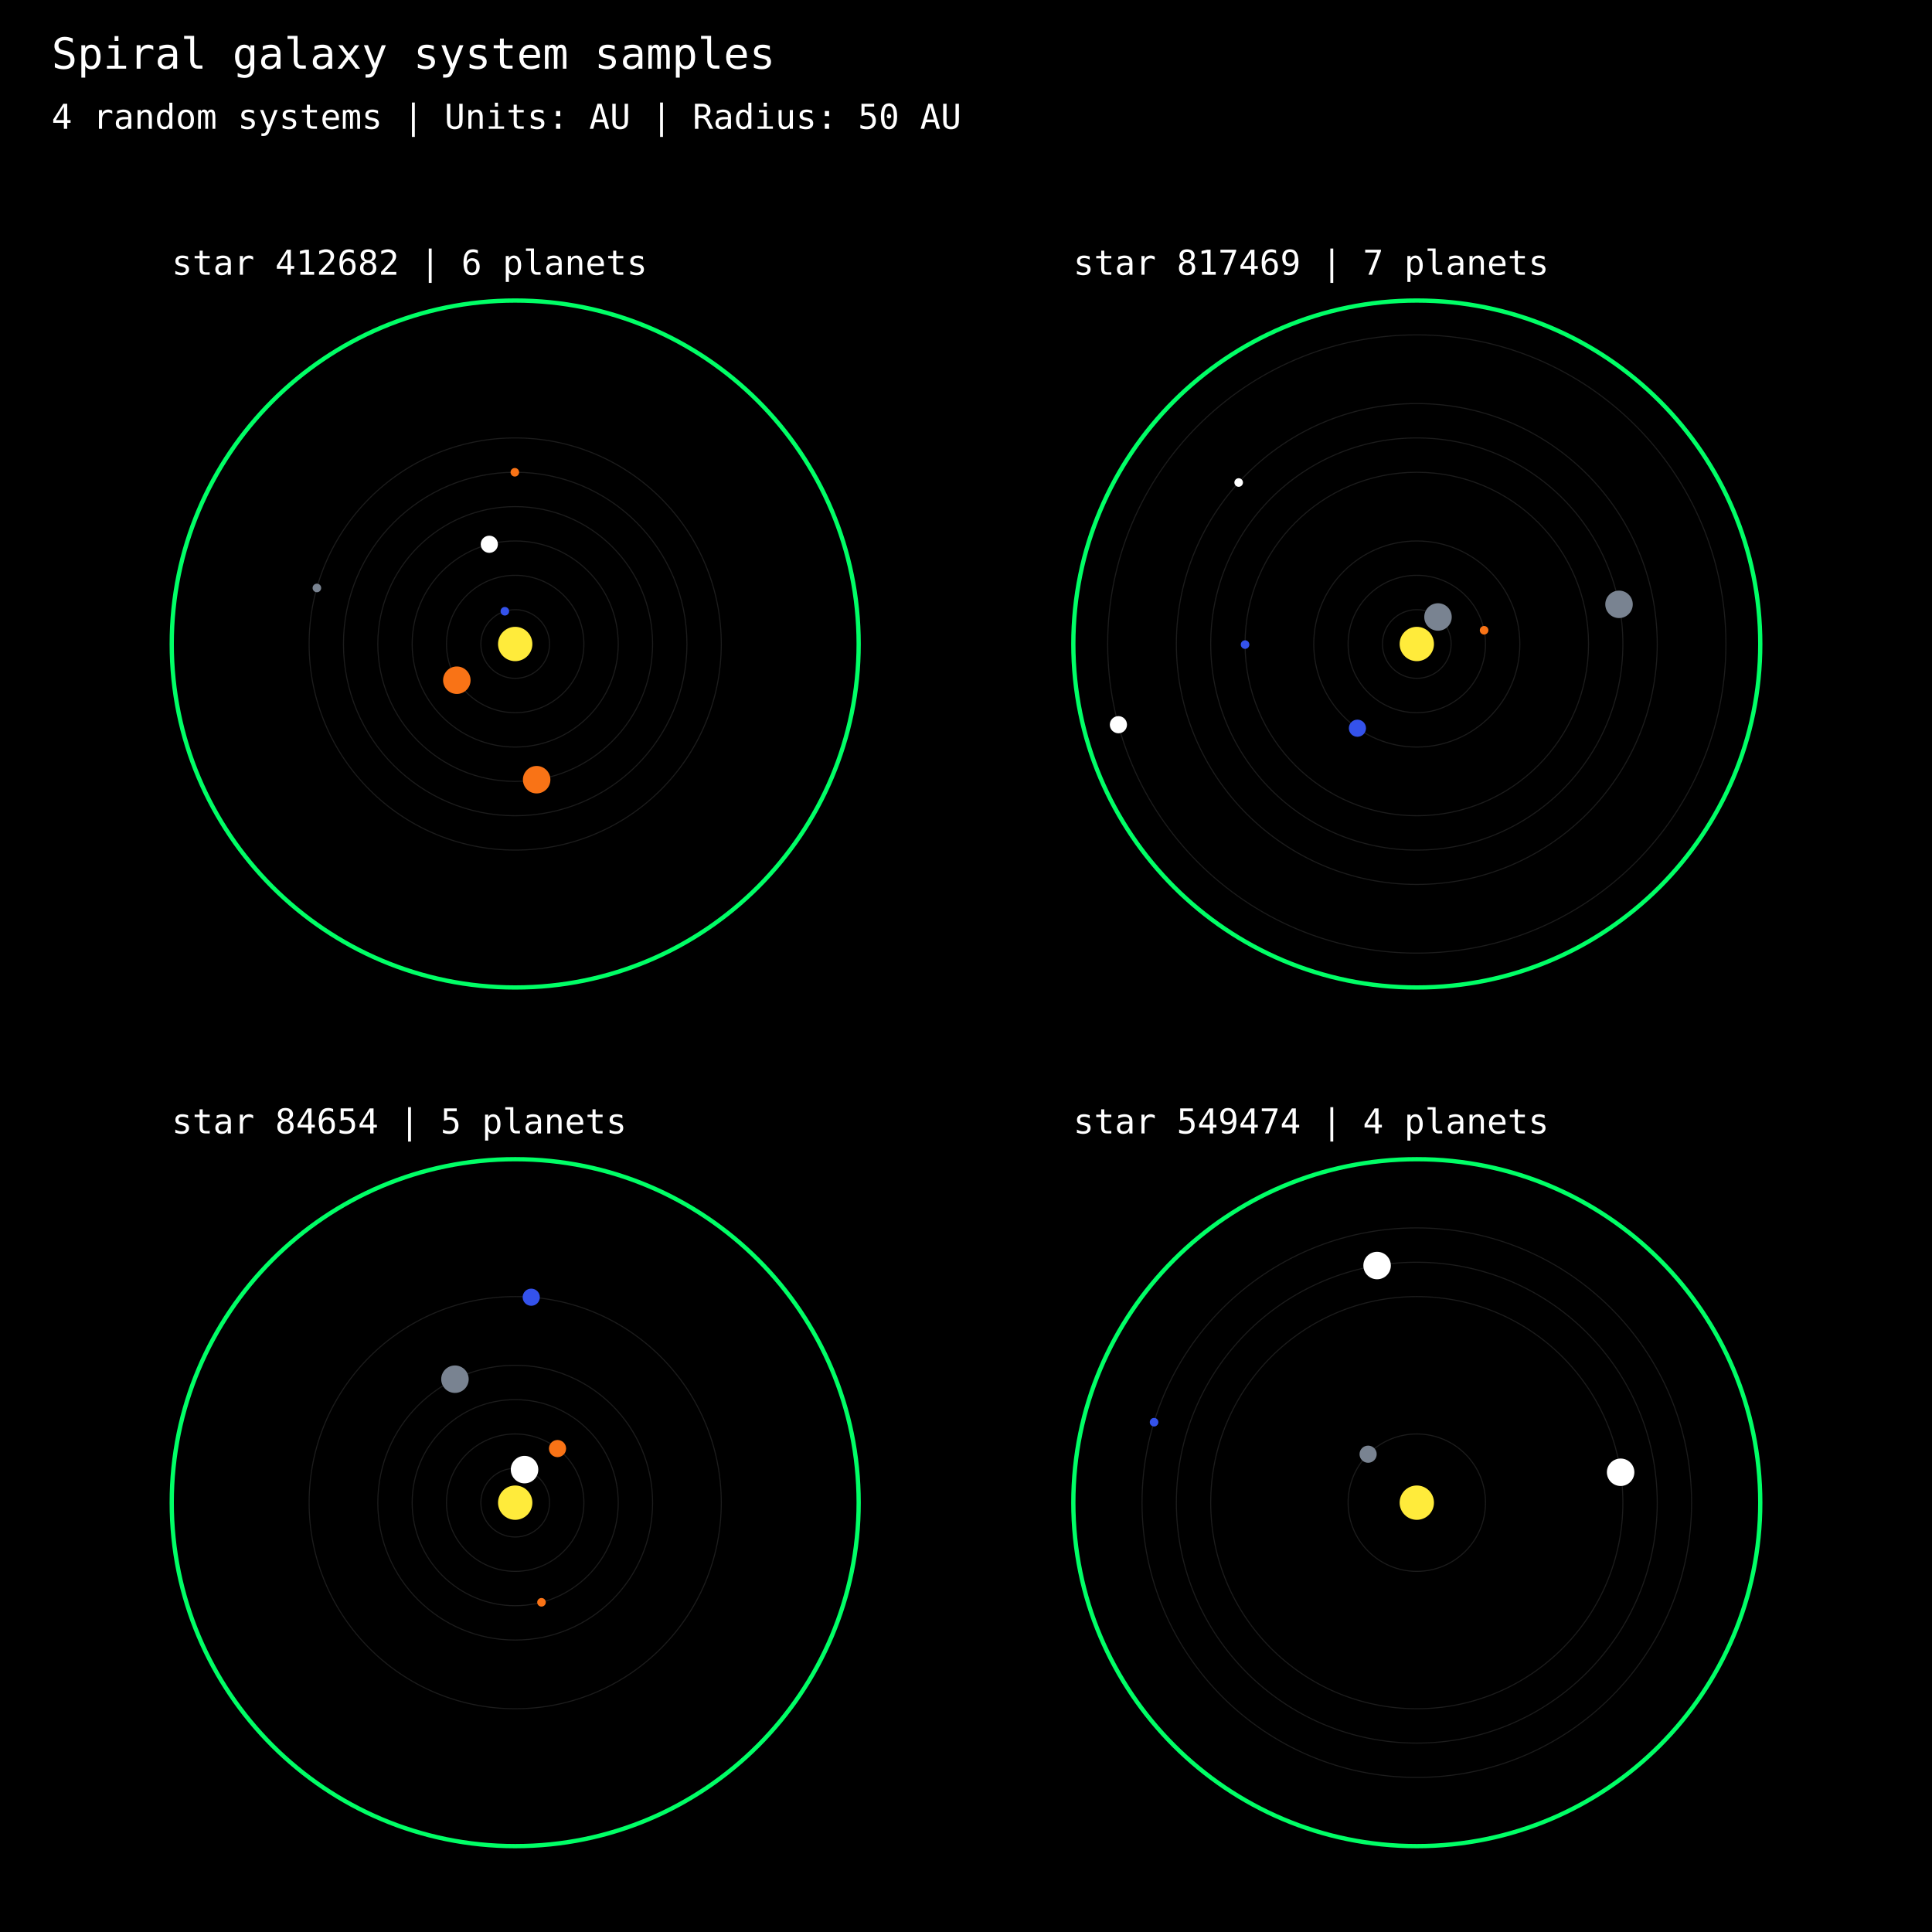
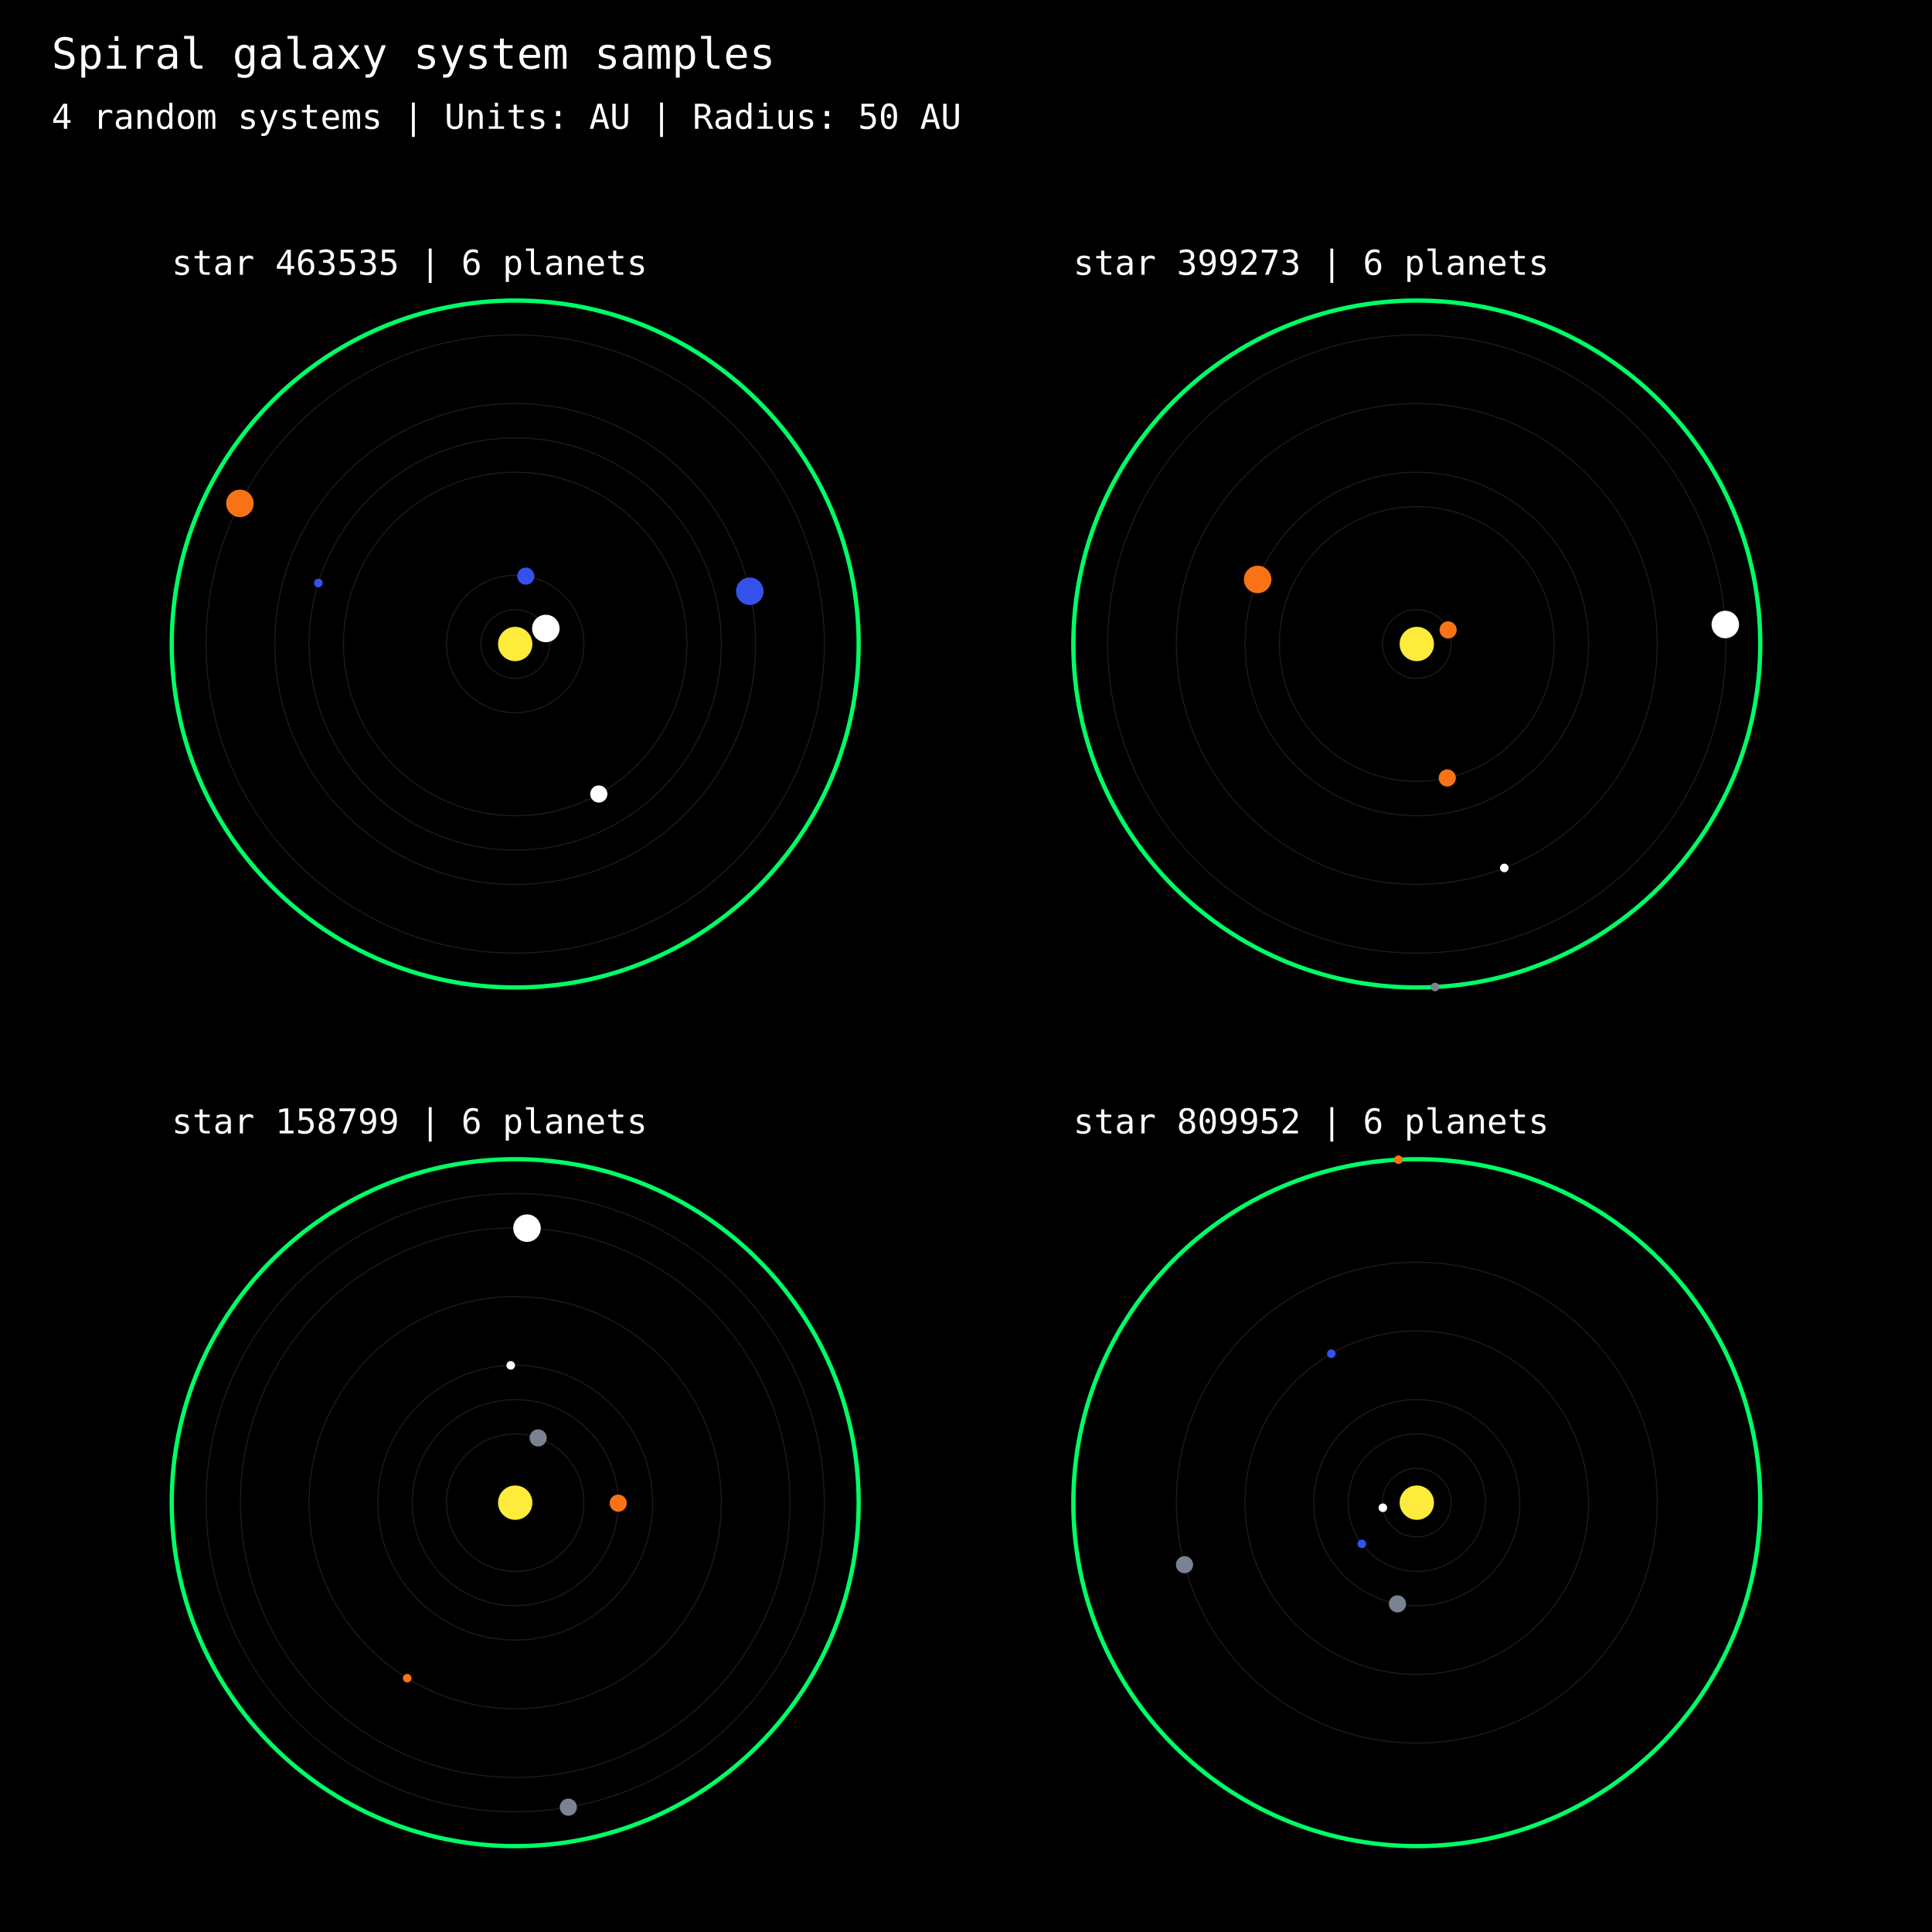
<svg xmlns="http://www.w3.org/2000/svg" width="900" height="900" viewBox="0 0 900 900">
  <rect width="100%" height="100%" fill="#000000" />
  <g font-family="monospace" fill="#ffffff">
    <text x="24" y="32" font-size="20">Spiral galaxy system samples</text>
    <text x="24" y="60" font-size="16">4 random systems | Units: AU | Radius: 50 AU</text>
  </g>
-   <g aria-label="star 412682">
-     <text x="80" y="128" font-family="monospace" font-size="16" fill="#ffffff">star 412682 | 6 planets</text>
+   <g aria-label="star 463535">
+     <text x="80" y="128" font-family="monospace" font-size="16" fill="#ffffff">star 463535 | 6 planets</text>
    <g aria-label="Planet orbits" fill="none" stroke="#4f4f4f" stroke-width="0.5" opacity="0.35">
-       <circle cx="240" cy="300" r="48" />
+       <circle cx="240" cy="300" r="112" />
+       <circle cx="240" cy="300" r="144" />
+       <circle cx="240" cy="300" r="16" />
+       <circle cx="240" cy="300" r="32" />
+       <circle cx="240" cy="300" r="96" />
      <circle cx="240" cy="300" r="80" />
-       <circle cx="240" cy="300" r="16" />
-       <circle cx="240" cy="300" r="64" />
-       <circle cx="240" cy="300" r="96" />
-       <circle cx="240" cy="300" r="32" />
    </g>
    <circle cx="240" cy="300" r="160" fill="none" stroke="#00ff66" stroke-width="2" />
    <g aria-label="Star">
      <circle cx="240" cy="300" r="8" fill="#ffeb3b" />
    </g>
    <g aria-label="Planets">
-       <circle cx="227.939" cy="253.54" r="4" fill="#ffffff" data-biome="FROZEN" data-size="MEDIUM" />
-       <circle cx="239.83" cy="220" r="2" fill="#f97316" data-biome="VOLCANIC" data-size="SMALL" />
-       <circle cx="235.173" cy="284.746" r="2" fill="#3452eb" data-biome="OCEANIC" data-size="SMALL" />
-       <circle cx="249.992" cy="363.215" r="6.4" fill="#f97316" data-biome="VOLCANIC" data-size="LARGE" />
-       <circle cx="147.617" cy="273.896" r="2" fill="#798391" data-biome="METALLIC" data-size="SMALL" />
-       <circle cx="212.809" cy="316.872" r="6.4" fill="#f97316" data-biome="VOLCANIC" data-size="LARGE" />
+       <circle cx="349.271" cy="275.428" r="6.4" fill="#3452eb" data-biome="OCEANIC" data-size="LARGE" />
+       <circle cx="111.76" cy="234.498" r="6.4" fill="#f97316" data-biome="VOLCANIC" data-size="LARGE" />
+       <circle cx="254.27" cy="292.764" r="6.4" fill="#ffffff" data-biome="FROZEN" data-size="LARGE" />
+       <circle cx="244.941" cy="268.384" r="4" fill="#3452eb" data-biome="OCEANIC" data-size="MEDIUM" />
+       <circle cx="148.301" cy="271.587" r="2" fill="#3452eb" data-biome="OCEANIC" data-size="SMALL" />
+       <circle cx="278.949" cy="369.878" r="4" fill="#ffffff" data-biome="FROZEN" data-size="MEDIUM" />
    </g>
  </g>
-   <g aria-label="star 817469">
-     <text x="500" y="128" font-family="monospace" font-size="16" fill="#ffffff">star 817469 | 7 planets</text>
+   <g aria-label="star 399273">
+     <text x="500" y="128" font-family="monospace" font-size="16" fill="#ffffff">star 399273 | 6 planets</text>
    <g aria-label="Planet orbits" fill="none" stroke="#4f4f4f" stroke-width="0.5" opacity="0.35">
-       <circle cx="660" cy="300" r="32" />
      <circle cx="660" cy="300" r="80" />
-       <circle cx="660" cy="300" r="48" />
+       <circle cx="660" cy="300" r="112" />
      <circle cx="660" cy="300" r="144" />
-       <circle cx="660" cy="300" r="96" />
+       <circle cx="660" cy="300" r="64" />
+       <circle cx="660" cy="300" r="160" />
      <circle cx="660" cy="300" r="16" />
-       <circle cx="660" cy="300" r="112" />
    </g>
    <circle cx="660" cy="300" r="160" fill="none" stroke="#00ff66" stroke-width="2" />
    <g aria-label="Star">
      <circle cx="660" cy="300" r="8" fill="#ffeb3b" />
    </g>
    <g aria-label="Planets">
-       <circle cx="691.354" cy="293.603" r="2" fill="#f97316" data-biome="VOLCANIC" data-size="SMALL" />
-       <circle cx="580" cy="300.271" r="2" fill="#3452eb" data-biome="OCEANIC" data-size="SMALL" />
-       <circle cx="632.34" cy="339.229" r="4" fill="#3452eb" data-biome="OCEANIC" data-size="MEDIUM" />
-       <circle cx="520.994" cy="337.595" r="4" fill="#ffffff" data-biome="FROZEN" data-size="MEDIUM" />
-       <circle cx="754.205" cy="281.522" r="6.4" fill="#798391" data-biome="METALLIC" data-size="LARGE" />
-       <circle cx="669.877" cy="287.413" r="6.4" fill="#798391" data-biome="METALLIC" data-size="LARGE" />
-       <circle cx="577.022" cy="224.776" r="2" fill="#ffffff" data-biome="FROZEN" data-size="SMALL" />
+       <circle cx="585.866" cy="269.93" r="6.4" fill="#f97316" data-biome="VOLCANIC" data-size="LARGE" />
+       <circle cx="700.76" cy="404.32" r="2" fill="#ffffff" data-biome="FROZEN" data-size="SMALL" />
+       <circle cx="803.714" cy="290.923" r="6.4" fill="#ffffff" data-biome="FROZEN" data-size="LARGE" />
+       <circle cx="674.193" cy="362.406" r="4" fill="#f97316" data-biome="VOLCANIC" data-size="MEDIUM" />
+       <circle cx="668.485" cy="459.775" r="2" fill="#798391" data-biome="METALLIC" data-size="SMALL" />
+       <circle cx="674.591" cy="293.434" r="4" fill="#f97316" data-biome="VOLCANIC" data-size="MEDIUM" />
    </g>
  </g>
-   <g aria-label="star 84654">
-     <text x="80" y="528" font-family="monospace" font-size="16" fill="#ffffff">star 84654 | 5 planets</text>
+   <g aria-label="star 158799">
+     <text x="80" y="528" font-family="monospace" font-size="16" fill="#ffffff">star 158799 | 6 planets</text>
    <g aria-label="Planet orbits" fill="none" stroke="#4f4f4f" stroke-width="0.5" opacity="0.35">
-       <circle cx="240" cy="700" r="64" />
      <circle cx="240" cy="700" r="96" />
      <circle cx="240" cy="700" r="32" />
-       <circle cx="240" cy="700" r="16" />
+       <circle cx="240" cy="700" r="64" />
+       <circle cx="240" cy="700" r="128" />
      <circle cx="240" cy="700" r="48" />
+       <circle cx="240" cy="700" r="144" />
    </g>
    <circle cx="240" cy="700" r="160" fill="none" stroke="#00ff66" stroke-width="2" />
    <g aria-label="Star">
      <circle cx="240" cy="700" r="8" fill="#ffeb3b" />
    </g>
    <g aria-label="Planets">
-       <circle cx="211.934" cy="642.482" r="6.4" fill="#798391" data-biome="METALLIC" data-size="LARGE" />
-       <circle cx="247.474" cy="604.291" r="4" fill="#3452eb" data-biome="OCEANIC" data-size="MEDIUM" />
-       <circle cx="259.715" cy="674.794" r="4" fill="#f97316" data-biome="VOLCANIC" data-size="MEDIUM" />
-       <circle cx="244.351" cy="684.603" r="6.4" fill="#ffffff" data-biome="FROZEN" data-size="LARGE" />
-       <circle cx="252.252" cy="746.41" r="2" fill="#f97316" data-biome="VOLCANIC" data-size="SMALL" />
+       <circle cx="189.703" cy="781.769" r="2" fill="#f97316" data-biome="VOLCANIC" data-size="SMALL" />
+       <circle cx="250.692" cy="669.839" r="4" fill="#798391" data-biome="METALLIC" data-size="MEDIUM" />
+       <circle cx="237.922" cy="636.034" r="2" fill="#ffffff" data-biome="FROZEN" data-size="SMALL" />
+       <circle cx="245.496" cy="572.118" r="6.4" fill="#ffffff" data-biome="FROZEN" data-size="LARGE" />
+       <circle cx="288" cy="700.229" r="4" fill="#f97316" data-biome="VOLCANIC" data-size="MEDIUM" />
+       <circle cx="264.755" cy="841.856" r="4" fill="#798391" data-biome="METALLIC" data-size="MEDIUM" />
    </g>
  </g>
-   <g aria-label="star 549474">
-     <text x="500" y="528" font-family="monospace" font-size="16" fill="#ffffff">star 549474 | 4 planets</text>
+   <g aria-label="star 809952">
+     <text x="500" y="528" font-family="monospace" font-size="16" fill="#ffffff">star 809952 | 6 planets</text>
    <g aria-label="Planet orbits" fill="none" stroke="#4f4f4f" stroke-width="0.5" opacity="0.35">
+       <circle cx="660" cy="700" r="16" />
+       <circle cx="660" cy="700" r="160" />
+       <circle cx="660" cy="700" r="80" />
+       <circle cx="660" cy="700" r="112" />
+       <circle cx="660" cy="700" r="48" />
      <circle cx="660" cy="700" r="32" />
-       <circle cx="660" cy="700" r="112" />
-       <circle cx="660" cy="700" r="128" />
-       <circle cx="660" cy="700" r="96" />
    </g>
    <circle cx="660" cy="700" r="160" fill="none" stroke="#00ff66" stroke-width="2" />
    <g aria-label="Star">
      <circle cx="660" cy="700" r="8" fill="#ffeb3b" />
    </g>
    <g aria-label="Planets">
-       <circle cx="637.323" cy="677.423" r="4" fill="#798391" data-biome="METALLIC" data-size="MEDIUM" />
-       <circle cx="641.506" cy="589.537" r="6.4" fill="#ffffff" data-biome="FROZEN" data-size="LARGE" />
-       <circle cx="537.612" cy="662.515" r="2" fill="#3452eb" data-biome="OCEANIC" data-size="SMALL" />
-       <circle cx="754.95" cy="685.837" r="6.4" fill="#ffffff" data-biome="FROZEN" data-size="LARGE" />
+       <circle cx="644.176" cy="702.368" r="2" fill="#ffffff" data-biome="FROZEN" data-size="SMALL" />
+       <circle cx="651.442" cy="540.229" r="2" fill="#f97316" data-biome="VOLCANIC" data-size="SMALL" />
+       <circle cx="620.186" cy="630.611" r="2" fill="#3452eb" data-biome="OCEANIC" data-size="SMALL" />
+       <circle cx="551.791" cy="728.894" r="4" fill="#798391" data-biome="METALLIC" data-size="MEDIUM" />
+       <circle cx="650.996" cy="747.148" r="4" fill="#798391" data-biome="METALLIC" data-size="MEDIUM" />
+       <circle cx="634.389" cy="719.185" r="2" fill="#3452eb" data-biome="OCEANIC" data-size="SMALL" />
    </g>
  </g>
</svg>
